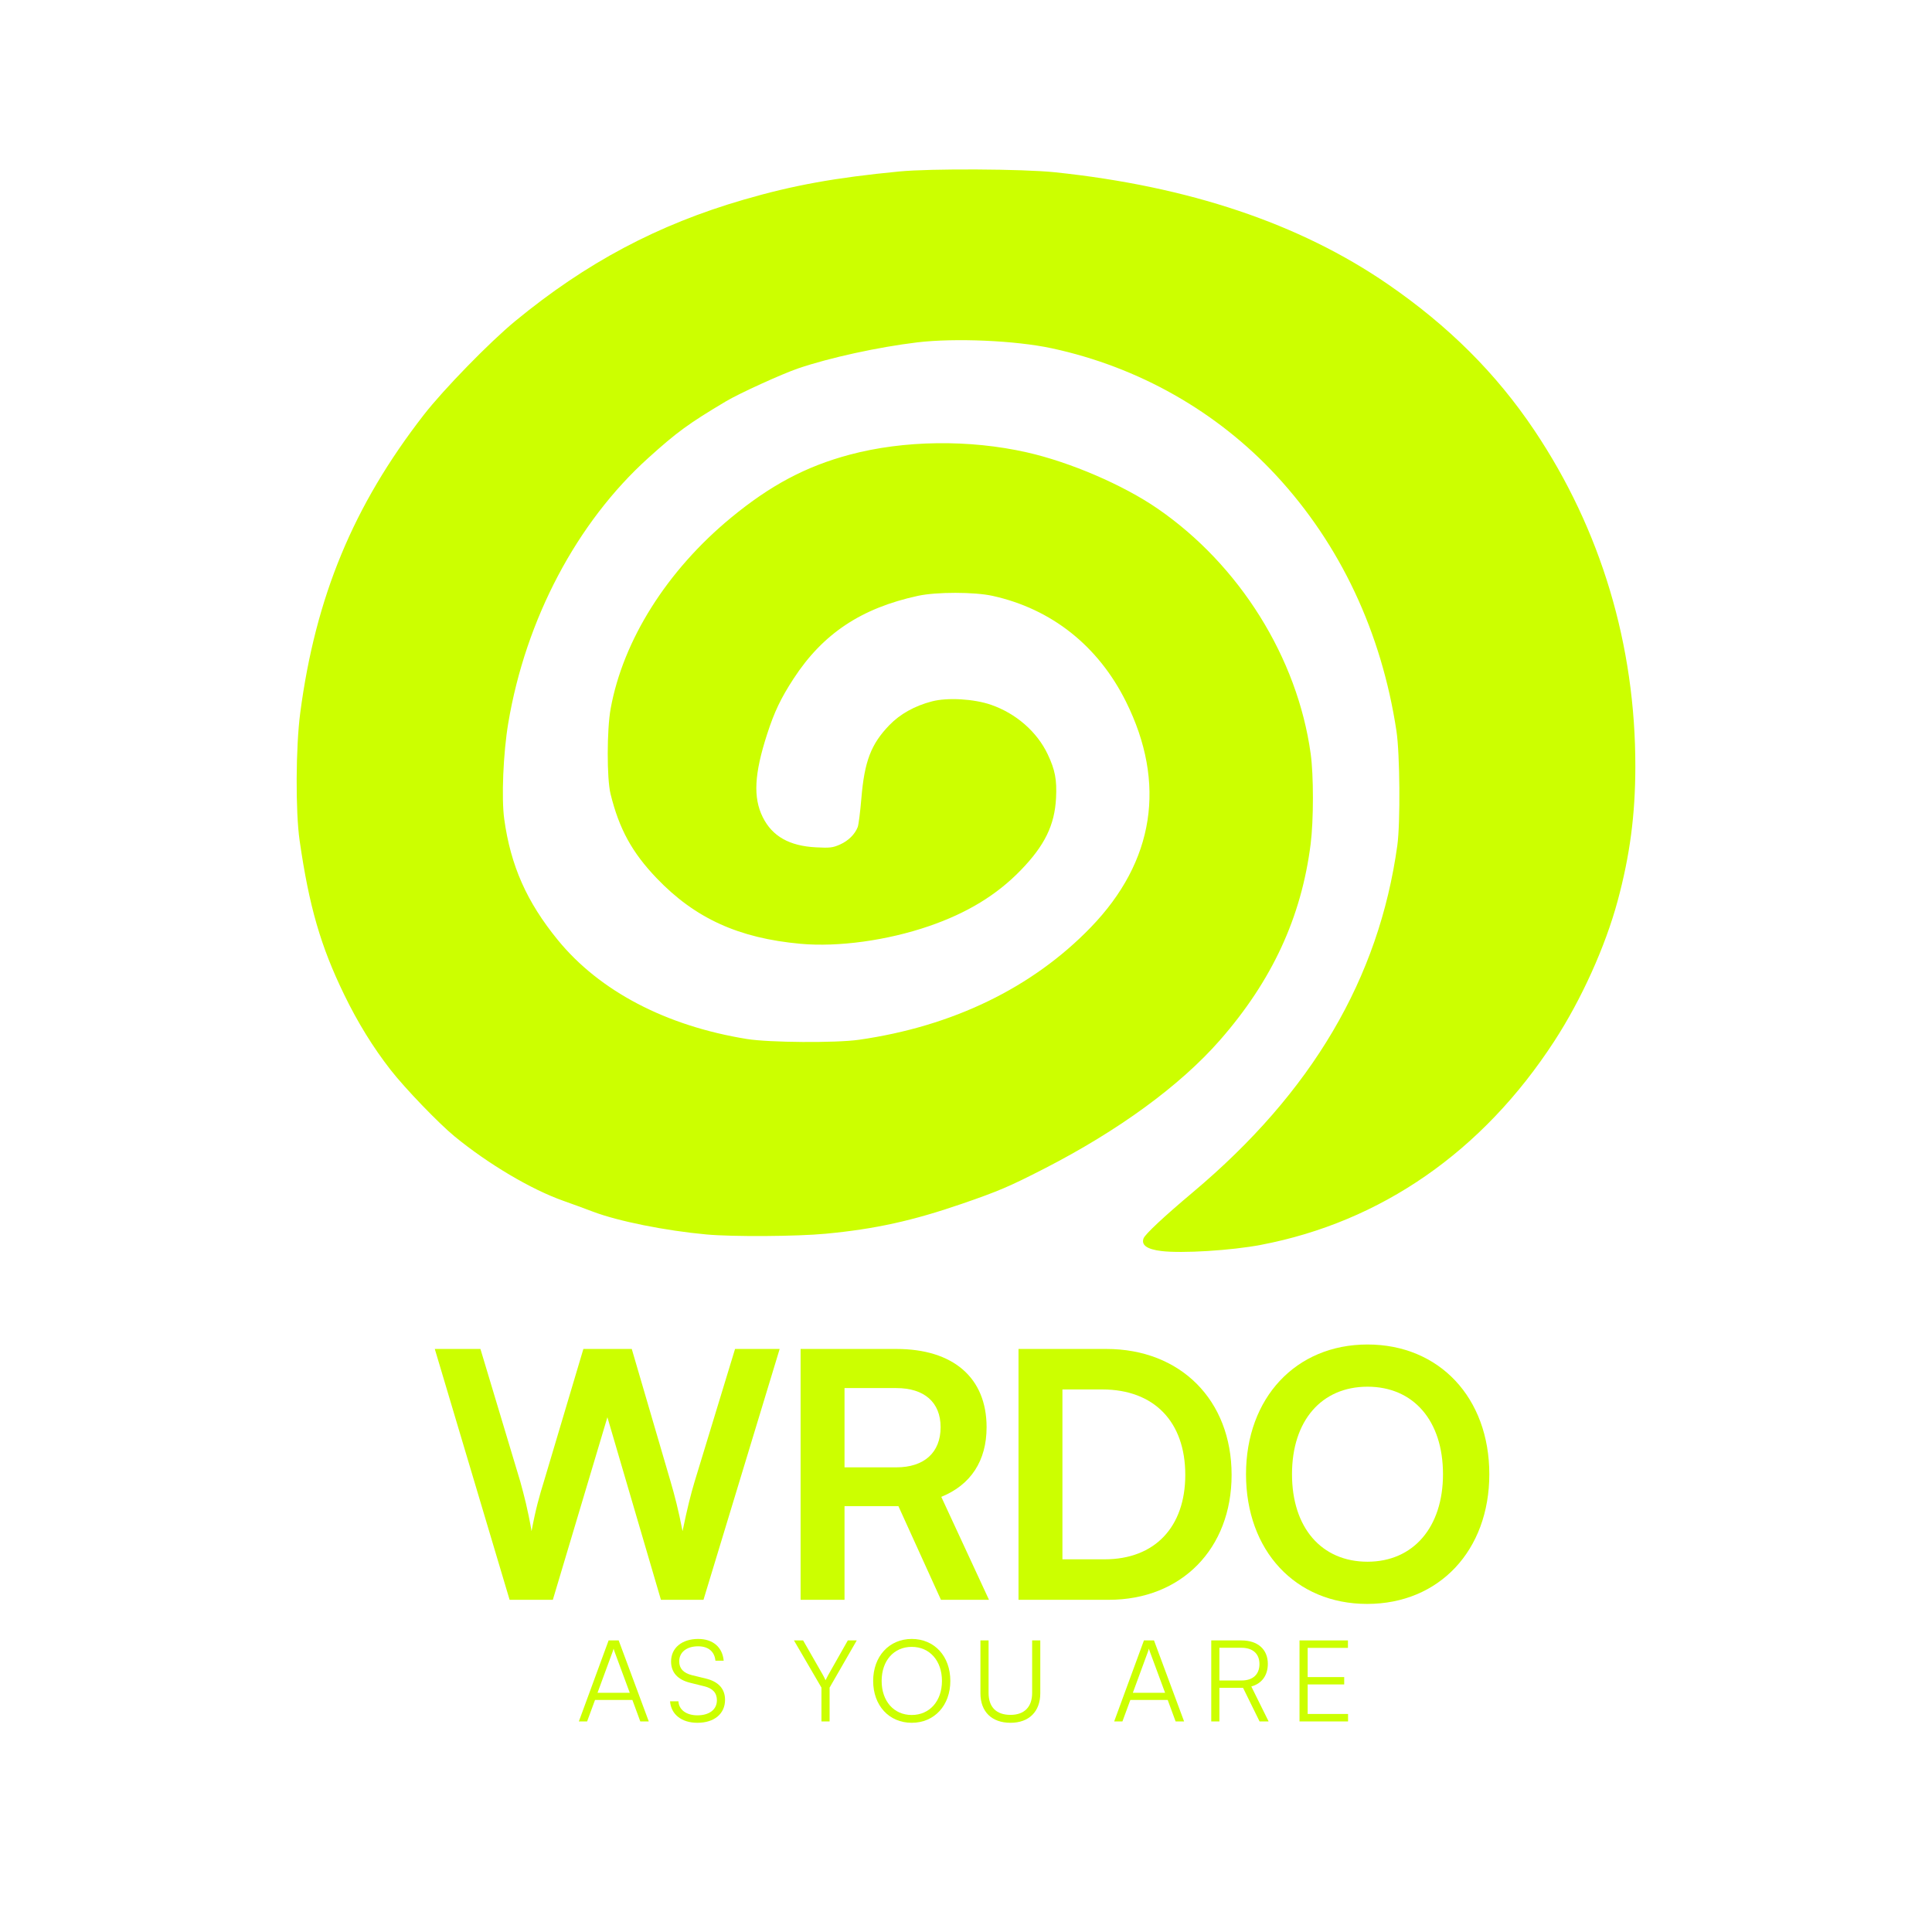
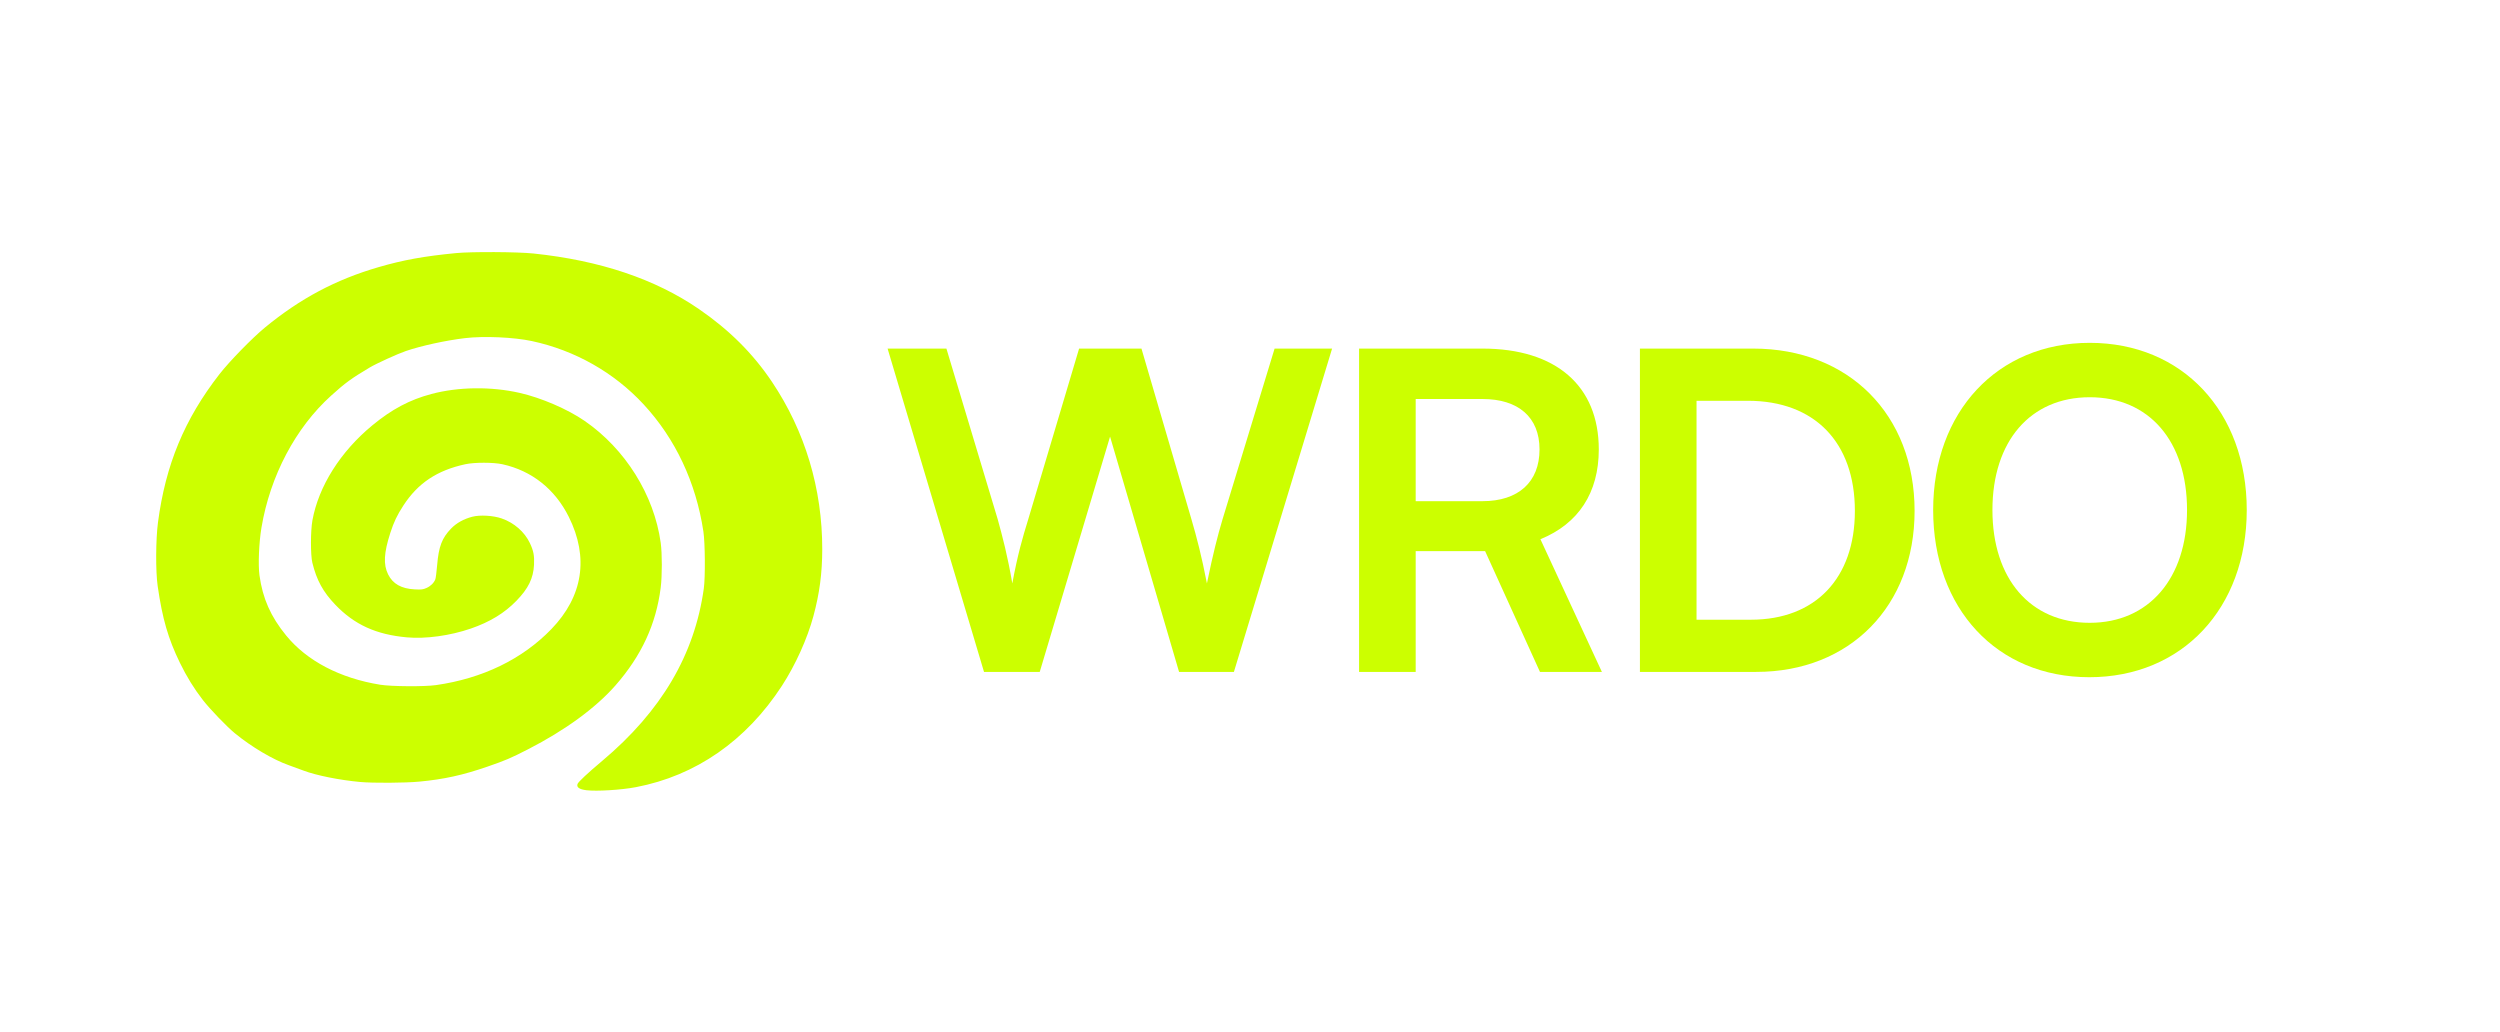
- <svg xmlns="http://www.w3.org/2000/svg" width="500px" height="500px" viewBox="0 0 500 500">
-   <g id="cc8cd10d-0893-49de-9910-1b8ac9361988">
-     <line style="stroke: rgb(193,193,193); stroke-opacity: 1.00; stroke-width: 0; stroke-dasharray: none; stroke-linecap: butt; stroke-dashoffset: 0; stroke-linejoin: miter; stroke-miterlimit: 4; fill: rgb(0,0,0); fill-opacity: 0.00; fill-rule: nonzero; opacity: 1;" x1="NaN" y1="NaN" x2="NaN" y2="NaN" transform="matrix(1 0 0 1 0 0)" />
-   </g>
-   <g id="29fd2b78-d5e7-4695-94dd-cbbe85e8ef57">
-     <line style="stroke: rgb(193,193,193); stroke-opacity: 1.00; stroke-width: 0; stroke-dasharray: none; stroke-linecap: butt; stroke-dashoffset: 0; stroke-linejoin: miter; stroke-miterlimit: 4; fill: rgb(0,0,0); fill-opacity: 0.00; fill-rule: nonzero; opacity: 1;" x1="NaN" y1="NaN" x2="NaN" y2="NaN" transform="matrix(1 0 0 1 0 0)" />
-   </g>
-   <g id="57913f90-1d5a-4896-98ae-7fb030b9d8ac">
-     <line style="stroke: rgb(193,193,193); stroke-opacity: 1.00; stroke-width: 0; stroke-dasharray: none; stroke-linecap: butt; stroke-dashoffset: 0; stroke-linejoin: miter; stroke-miterlimit: 4; fill: rgb(0,0,0); fill-opacity: 0.00; fill-rule: nonzero; opacity: 1;" x1="NaN" y1="NaN" x2="NaN" y2="NaN" transform="matrix(1 0 0 1 0 0)" />
-   </g>
-   <g id="7876b0d1-a1a4-451f-9822-0e85aefc1b4e" name="New Group">
-     <g id="fefa49f7-eb65-4c42-9f1c-72adc29fc50a">
-       <g style="">
-         <g id="fefa49f7-eb65-4c42-9f1c-72adc29fc50a-child-0">
-           <path style="stroke: rgb(193,193,193); stroke-opacity: 1.00; stroke-width: 0; stroke-dasharray: none; stroke-linecap: butt; stroke-dashoffset: 0; stroke-linejoin: miter; stroke-miterlimit: 4; fill: rgb(204,255,0); fill-opacity: 1.00; fill-rule: nonzero; opacity: 1;" transform="matrix(0.402458 0 0 0.413617 249.9998 183.925) matrix(1 0 0 1 0 0)  translate(-518.8529, -512.2401)" d="M 644.50 850.34 C 635.23 849.24 631.44 846.61 633.03 842.41 C 634.01 839.81 646.10 828.81 664.81 813.51 C 741.31 750.94 784.36 679.85 796.22 596.50 C 798.21 582.48 797.88 539.28 795.66 525.00 C 786.07 463.22 759.55 408.34 718.37 365.08 C 680.18 324.96 629.74 297.15 574.00 285.49 C 550.73 280.62 511.81 278.96 487.50 281.79 C 462.55 284.70 431.03 291.40 411.00 298.05 C 400.42 301.57 373.12 313.67 364.50 318.67 C 340.46 332.61 333.09 337.83 314.55 354.11 C 268.57 394.47 235.73 455.00 224.50 520.03 C 221.26 538.80 220.05 566.96 221.92 580.10 C 226.07 609.26 236.38 631.90 256.38 655.73 C 283.23 687.72 325.97 709.49 378.00 717.67 C 392.35 719.92 435.20 720.21 450.00 718.15 C 510.31 709.77 561.57 685.57 599.12 647.77 C 640.06 606.56 647.86 557.65 621.68 506.50 C 603.86 471.69 573.85 448.54 536.00 440.41 C 524.31 437.89 499.84 437.88 488.00 440.37 C 451.49 448.07 426.79 464.07 407.95 492.24 C 399.77 504.47 395.61 512.96 390.98 526.88 C 382.70 551.78 381.90 566.60 388.15 578.85 C 394.27 590.85 405.29 596.91 422.53 597.75 C 431.39 598.19 433.18 597.98 437.81 595.99 C 443.15 593.69 447.39 589.63 449.22 585.06 C 449.78 583.65 450.84 575.61 451.56 567.18 C 453.55 543.89 457.78 533.14 469.61 521.24 C 476.50 514.31 485.88 509.22 496.97 506.41 C 506.96 503.88 523.96 504.84 534.98 508.56 C 551.03 513.97 564.54 525.45 571.38 539.50 C 576.14 549.25 577.35 555.44 576.76 566.87 C 575.87 583.84 569.46 596.61 554.04 612.08 C 538.63 627.56 519.59 638.84 495.00 647.06 C 468.20 656.02 436.73 660.23 412.49 658.10 C 372.71 654.60 344.67 642.18 320.00 617.12 C 304.09 600.97 295.83 586.28 290.27 564.29 C 287.84 554.64 287.88 524.21 290.34 511.00 C 298.35 468.09 326.57 424.53 367.80 391.46 C 393.09 371.17 415.98 359.34 444.09 352.05 C 478.92 343.00 521.04 342.47 558.00 350.61 C 585.89 356.75 619.93 370.99 642.00 385.77 C 694.69 421.03 731.95 479.04 740.49 539.12 C 742.43 552.76 742.42 580.69 740.47 595.70 C 734.51 641.56 715.66 681.20 682.05 718.50 C 656.52 746.83 616.96 774.96 569.00 798.88 C 546.71 810.00 539.79 812.87 516.50 820.69 C 484.54 831.41 460.39 836.59 428.61 839.51 C 409.99 841.22 368.86 841.47 352.00 839.97 C 325.54 837.62 295.15 831.68 279.00 825.71 C 273.77 823.78 265.23 820.73 260.00 818.94 C 239.31 811.85 211.68 795.93 190.00 778.62 C 179.73 770.42 158.07 748.51 148.85 737.00 C 137.56 722.90 127.72 707.39 119.04 690.00 C 103.85 659.60 96.43 634.63 90.34 593.50 C 87.64 575.23 87.84 534.87 90.75 513.50 C 100.62 440.87 124.90 383.89 170.15 327.19 C 182.85 311.27 212.57 281.60 229.00 268.45 C 274.64 231.91 320.63 208.13 375.82 192.52 C 407.83 183.47 434.57 178.75 476.00 174.85 C 496.18 172.95 555.33 173.25 576.00 175.35 C 662.10 184.13 733.35 207.43 790.00 245.31 C 829.21 271.54 859.78 301.20 884.33 336.82 C 927.11 398.88 949.42 471.29 949.27 547.50 C 949.21 577.58 945.77 602.83 937.88 631.29 C 929.94 659.89 914.65 692.84 897.17 719.00 C 851.04 788.08 785.79 832.14 708.42 846.49 C 689.49 850.00 657.70 851.91 644.50 850.34 Z" stroke-linecap="round" />
-         </g>
-       </g>
-     </g>
-     <g style="" id="1349ecdc-f686-4fbe-bce3-a72cf74c87e5">
-       <g style="">
-         <path d="M-75.273 6.911L-69.487 -8.841L-67.529 -8.841L-61.677 6.911L-63.327 6.911L-64.867 2.731L-72.127 2.731L-73.667 6.911ZM-71.643 1.345L-65.373 1.345L-68.321 -6.619C-68.387 -6.839 -68.497 -7.103 -68.519 -7.257C-68.541 -7.125 -68.629 -6.839 -68.717 -6.619Z" fill="rgb(204,255,0)" fill-opacity="1.00" transform="matrix(1.331063 0 0 1.331063 250.0001 436.3066) translate(0 0)" />
-         <path d="M-57.343 -4.749C-57.343 -7.389 -55.231 -9.127 -52.063 -9.127C-49.225 -9.127 -47.355 -7.543 -47.113 -4.903L-48.719 -4.903C-48.895 -6.685 -50.105 -7.697 -52.085 -7.697C-54.307 -7.697 -55.759 -6.553 -55.759 -4.771C-55.759 -3.385 -54.945 -2.505 -53.295 -2.087L-50.589 -1.427C-48.125 -0.833 -46.849 0.575 -46.849 2.709C-46.849 5.437 -48.961 7.175 -52.217 7.175C-55.275 7.175 -57.343 5.569 -57.541 2.995L-55.913 2.995C-55.825 4.645 -54.373 5.723 -52.217 5.723C-49.907 5.723 -48.433 4.601 -48.433 2.797C-48.433 1.389 -49.225 0.465 -50.919 0.069L-53.581 -0.591C-56.045 -1.185 -57.343 -2.593 -57.343 -4.749Z" fill="rgb(204,255,0)" fill-opacity="1.00" transform="matrix(1.331063 0 0 1.331063 250.0001 436.3066) translate(0 0)" />
-         <path d="M-33.451 -8.841L-31.669 -8.841L-27.775 -2.043C-27.599 -1.713 -27.467 -1.449 -27.313 -1.097Q-27.115 -1.493 -26.829 -2.043L-22.979 -8.841L-21.241 -8.841L-26.521 0.333L-26.521 6.911L-28.105 6.911L-28.105 0.333Z" fill="rgb(204,255,0)" fill-opacity="1.00" transform="matrix(1.331063 0 0 1.331063 250.0001 436.3066) translate(0 0)" />
-         <path d="M-3.047 -0.965C-3.047 3.809 -6.149 7.175 -10.549 7.175C-14.971 7.175 -18.051 3.809 -18.051 -0.965C-18.051 -5.739 -14.949 -9.127 -10.549 -9.127C-6.127 -9.127 -3.047 -5.761 -3.047 -0.965ZM-4.675 -0.965C-4.675 -4.903 -7.073 -7.587 -10.549 -7.587C-14.025 -7.587 -16.401 -4.903 -16.401 -0.965C-16.401 2.973 -14.025 5.657 -10.549 5.657C-7.073 5.657 -4.675 2.951 -4.675 -0.965Z" fill="rgb(204,255,0)" fill-opacity="1.00" transform="matrix(1.331063 0 0 1.331063 250.0001 436.3066) translate(0 0)" />
-         <path d="M2.805 -8.841L4.389 -8.841L4.389 1.367C4.389 4.139 5.907 5.635 8.657 5.635C11.341 5.635 12.859 4.095 12.859 1.367L12.859 -8.841L14.443 -8.841L14.443 1.433C14.443 4.997 12.243 7.175 8.657 7.175C5.005 7.175 2.805 5.019 2.805 1.433Z" fill="rgb(204,255,0)" fill-opacity="1.00" transform="matrix(1.331063 0 0 1.331063 250.0001 436.3066) translate(0 0)" />
-         <path d="M28.809 6.911L34.595 -8.841L36.553 -8.841L42.405 6.911L40.755 6.911L39.215 2.731L31.955 2.731L30.415 6.911ZM32.439 1.345L38.709 1.345L35.761 -6.619C35.695 -6.839 35.585 -7.103 35.563 -7.257C35.541 -7.125 35.453 -6.839 35.365 -6.619Z" fill="rgb(204,255,0)" fill-opacity="1.00" transform="matrix(1.331063 0 0 1.331063 250.0001 436.3066) translate(0 0)" />
-         <path d="M47.685 6.911L47.685 -8.841L53.559 -8.841C56.749 -8.841 58.685 -7.081 58.685 -4.287C58.685 -2.021 57.497 -0.437 55.473 0.113L58.839 6.911L57.079 6.911L53.867 0.377L49.269 0.377L49.269 6.911ZM49.269 -1.053L53.603 -1.053C55.781 -1.053 57.057 -2.241 57.057 -4.243C57.057 -6.289 55.715 -7.411 53.559 -7.411L49.269 -7.411Z" fill="rgb(204,255,0)" fill-opacity="1.00" transform="matrix(1.331063 0 0 1.331063 250.0001 436.3066) translate(0 0)" />
-         <path d="M64.845 6.911L64.845 -8.841L74.261 -8.841L74.261 -7.389L66.429 -7.389L66.429 -1.713L73.535 -1.713L73.535 -0.283L66.429 -0.283L66.429 5.459L74.283 5.459L74.283 6.911Z" fill="rgb(204,255,0)" fill-opacity="1.00" transform="matrix(1.331063 0 0 1.331063 250.0001 436.3066) translate(0 0)" />
-       </g>
-     </g>
-     <g style="" id="a10b34c1-0eff-4180-98ac-7a3d14320b30">
-       <g style="">
-         <path d="M-108.36 -29.18L-99.05 -29.18L-90.93 -2.16C-90.16 0.64 -89.39 3.51 -88.62 7.99C-87.78 3.44 -87.01 0.78 -86.1 -2.16L-78.05 -29.18L-68.18 -29.18L-60.27 -2.16C-59.43 0.71 -58.66 3.65 -57.82 7.99C-56.84 3.23 -56.14 0.5 -55.37 -2.09L-47.11 -29.18L-38.01 -29.18L-53.55 21.99L-62.23 21.99L-73.15 -15.25L-84.28 21.99L-93.1 21.99Z" fill="rgb(204,255,0)" fill-opacity="1.00" transform="matrix(1.268699 0 0 1.268699 250 386.1295) translate(0 0)" />
-         <path d="M-33.74 21.99L-33.74 -29.18L-14.21 -29.18C-2.59 -29.18 4.2 -23.3 4.2 -13.22C4.2 -6.36 0.98 -1.46 -5.04 0.99L4.69 21.99L-5.11 21.99L-13.79 2.88L-24.78 2.88L-24.78 21.99ZM-24.78 -5.03L-14.21 -5.03C-8.54 -5.03 -5.18 -8.04 -5.18 -13.22C-5.18 -18.33 -8.54 -21.2 -14.21 -21.2L-24.78 -21.2Z" fill="rgb(204,255,0)" fill-opacity="1.00" transform="matrix(1.268699 0 0 1.268699 250 386.1295) translate(0 0)" />
-         <path d="M10.71 21.99L10.71 -29.18L28.63 -29.18C43.75 -29.18 54.18 -18.75 54.18 -3.49C54.18 11.56 43.96 21.99 29.12 21.99ZM19.67 -20.92L19.67 13.73L28.28 13.73C38.5 13.73 44.73 7.15 44.73 -3.49C44.73 -14.34 38.36 -20.92 27.79 -20.92Z" fill="rgb(204,255,0)" fill-opacity="1.00" transform="matrix(1.268699 0 0 1.268699 250 386.1295) translate(0 0)" />
-         <path d="M106.75 -3.63C106.75 11.91 96.53 22.83 81.83 22.83C67.2 22.83 57.12 11.98 57.12 -3.63C57.12 -19.17 67.27 -30.09 81.9 -30.09C96.53 -30.09 106.75 -19.24 106.75 -3.63ZM97.3 -3.63C97.3 -14.55 91.28 -21.48 81.9 -21.48C72.52 -21.48 66.5 -14.55 66.5 -3.63C66.5 7.29 72.52 14.22 81.9 14.22C91.28 14.22 97.3 7.15 97.3 -3.63Z" fill="rgb(204,255,0)" fill-opacity="1.00" transform="matrix(1.268699 0 0 1.268699 250 386.1295) translate(0 0)" />
+ <svg xmlns="http://www.w3.org/2000/svg" width="320px" height="132px" viewBox="0 0 320 132">
+   <g id="ecec22bc-40d4-468e-9a7a-2bd8f0cb2096">
+     <g style="">
+       <g id="ecec22bc-40d4-468e-9a7a-2bd8f0cb2096-child-0">
+         <path style="stroke: rgb(193,193,193); stroke-opacity: 1.00; stroke-width: 0; stroke-dasharray: none; stroke-linecap: butt; stroke-dashoffset: 0; stroke-linejoin: miter; stroke-miterlimit: 4; fill: rgb(204,255,0); fill-opacity: 1.00; fill-rule: nonzero; opacity: 1;" transform="matrix(0.099038 0 0 0.101782 62.61992 66.73637) matrix(1 0 0 1 0 0)  translate(-518.8529, -512.2401)" d="M 644.50 850.34 C 635.23 849.24 631.44 846.61 633.03 842.41 C 634.01 839.81 646.10 828.81 664.81 813.51 C 741.31 750.94 784.36 679.85 796.22 596.50 C 798.21 582.48 797.88 539.28 795.66 525.00 C 786.07 463.22 759.55 408.34 718.37 365.08 C 680.18 324.96 629.74 297.15 574.00 285.49 C 550.73 280.62 511.81 278.96 487.50 281.79 C 462.55 284.70 431.03 291.40 411.00 298.05 C 400.42 301.57 373.12 313.67 364.50 318.67 C 340.46 332.61 333.09 337.83 314.55 354.11 C 268.57 394.47 235.73 455.00 224.50 520.03 C 221.26 538.80 220.05 566.96 221.92 580.10 C 226.07 609.26 236.38 631.90 256.38 655.73 C 283.23 687.72 325.97 709.49 378.00 717.67 C 392.35 719.92 435.20 720.21 450.00 718.15 C 510.31 709.77 561.57 685.57 599.12 647.77 C 640.06 606.56 647.86 557.65 621.68 506.50 C 603.86 471.69 573.85 448.54 536.00 440.41 C 524.31 437.89 499.84 437.88 488.00 440.37 C 451.49 448.07 426.79 464.07 407.95 492.24 C 399.77 504.47 395.61 512.96 390.98 526.88 C 382.70 551.78 381.90 566.60 388.15 578.85 C 394.27 590.85 405.29 596.91 422.53 597.75 C 431.39 598.19 433.18 597.98 437.81 595.99 C 443.15 593.69 447.39 589.63 449.22 585.06 C 449.78 583.65 450.84 575.61 451.56 567.18 C 453.55 543.89 457.78 533.14 469.61 521.24 C 476.50 514.31 485.88 509.22 496.97 506.41 C 506.96 503.88 523.96 504.84 534.98 508.56 C 551.03 513.97 564.54 525.45 571.38 539.50 C 576.14 549.25 577.35 555.44 576.76 566.87 C 575.87 583.84 569.46 596.61 554.04 612.08 C 538.63 627.56 519.59 638.84 495.00 647.06 C 468.20 656.02 436.73 660.23 412.49 658.10 C 372.71 654.60 344.67 642.18 320.00 617.12 C 304.09 600.97 295.83 586.28 290.27 564.29 C 287.84 554.64 287.88 524.21 290.34 511.00 C 298.35 468.09 326.57 424.53 367.80 391.46 C 393.09 371.17 415.98 359.34 444.09 352.05 C 478.92 343.00 521.04 342.47 558.00 350.61 C 585.89 356.75 619.93 370.99 642.00 385.77 C 694.69 421.03 731.95 479.04 740.49 539.12 C 742.43 552.76 742.42 580.69 740.47 595.70 C 734.51 641.56 715.66 681.20 682.05 718.50 C 656.52 746.83 616.96 774.96 569.00 798.88 C 546.71 810.00 539.79 812.87 516.50 820.69 C 484.54 831.41 460.39 836.59 428.61 839.51 C 409.99 841.22 368.86 841.47 352.00 839.97 C 325.54 837.62 295.15 831.68 279.00 825.71 C 273.77 823.78 265.23 820.73 260.00 818.94 C 239.31 811.85 211.68 795.93 190.00 778.62 C 179.73 770.42 158.07 748.51 148.85 737.00 C 137.56 722.90 127.72 707.39 119.04 690.00 C 103.85 659.60 96.43 634.63 90.34 593.50 C 87.64 575.23 87.84 534.87 90.75 513.50 C 100.62 440.87 124.90 383.89 170.15 327.19 C 182.85 311.27 212.57 281.60 229.00 268.45 C 274.64 231.91 320.63 208.13 375.82 192.52 C 407.83 183.47 434.57 178.75 476.00 174.85 C 496.18 172.95 555.33 173.25 576.00 175.35 C 662.10 184.13 733.35 207.43 790.00 245.31 C 829.21 271.54 859.78 301.20 884.33 336.82 C 927.11 398.88 949.42 471.29 949.27 547.50 C 949.21 577.58 945.77 602.83 937.88 631.29 C 929.94 659.89 914.65 692.84 897.17 719.00 C 851.04 788.08 785.79 832.14 708.42 846.49 C 689.49 850.00 657.70 851.91 644.50 850.34 Z" stroke-linecap="round" />
      </g>
    </g>
  </g>
+   <g style="" id="b50190a9-e77e-4b70-b822-5c6ed69f645e">
+     <g style="">
+       <path d="M-108.36 -29.18L-99.05 -29.18L-90.93 -2.16C-90.16 0.64 -89.39 3.51 -88.62 7.99C-87.78 3.44 -87.01 0.78 -86.1 -2.16L-78.05 -29.18L-68.18 -29.18L-60.27 -2.16C-59.43 0.71 -58.66 3.65 -57.82 7.99C-56.84 3.23 -56.14 0.5 -55.37 -2.09L-47.11 -29.18L-38.01 -29.18L-53.55 21.99L-62.23 21.99L-73.15 -15.25L-84.28 21.99L-93.1 21.99Z" fill="rgb(204,255,0)" fill-opacity="1.00" transform="matrix(0.80876 0 0 0.80876 201.2489 68.21886) translate(0 0)" />
+       <path d="M-33.74 21.99L-33.74 -29.18L-14.21 -29.18C-2.59 -29.18 4.2 -23.3 4.2 -13.22C4.2 -6.36 0.98 -1.46 -5.04 0.99L4.69 21.99L-5.11 21.99L-13.79 2.88L-24.78 2.88L-24.78 21.99ZM-24.78 -5.03L-14.21 -5.03C-8.54 -5.03 -5.18 -8.04 -5.18 -13.22C-5.18 -18.33 -8.54 -21.2 -14.21 -21.2L-24.78 -21.2Z" fill="rgb(204,255,0)" fill-opacity="1.00" transform="matrix(0.80876 0 0 0.80876 201.2489 68.21886) translate(0 0)" />
+       <path d="M10.71 21.99L10.71 -29.18L28.63 -29.18C43.75 -29.18 54.18 -18.75 54.18 -3.49C54.18 11.56 43.96 21.99 29.12 21.99ZM19.67 -20.92L19.67 13.73L28.28 13.73C38.5 13.73 44.73 7.15 44.73 -3.49C44.73 -14.34 38.36 -20.92 27.79 -20.92Z" fill="rgb(204,255,0)" fill-opacity="1.00" transform="matrix(0.80876 0 0 0.80876 201.2489 68.21886) translate(0 0)" />
+       <path d="M106.75 -3.63C106.75 11.91 96.53 22.83 81.83 22.83C67.2 22.83 57.12 11.98 57.12 -3.63C57.12 -19.17 67.27 -30.09 81.9 -30.09C96.53 -30.09 106.75 -19.24 106.75 -3.63ZM97.3 -3.63C97.3 -14.55 91.28 -21.48 81.9 -21.48C72.52 -21.48 66.5 -14.55 66.5 -3.63C66.5 7.29 72.52 14.22 81.9 14.22C91.28 14.22 97.3 7.15 97.3 -3.63Z" fill="rgb(204,255,0)" fill-opacity="1.00" transform="matrix(0.80876 0 0 0.80876 201.2489 68.21886) translate(0 0)" />
+     </g>
+   </g>
</svg>
